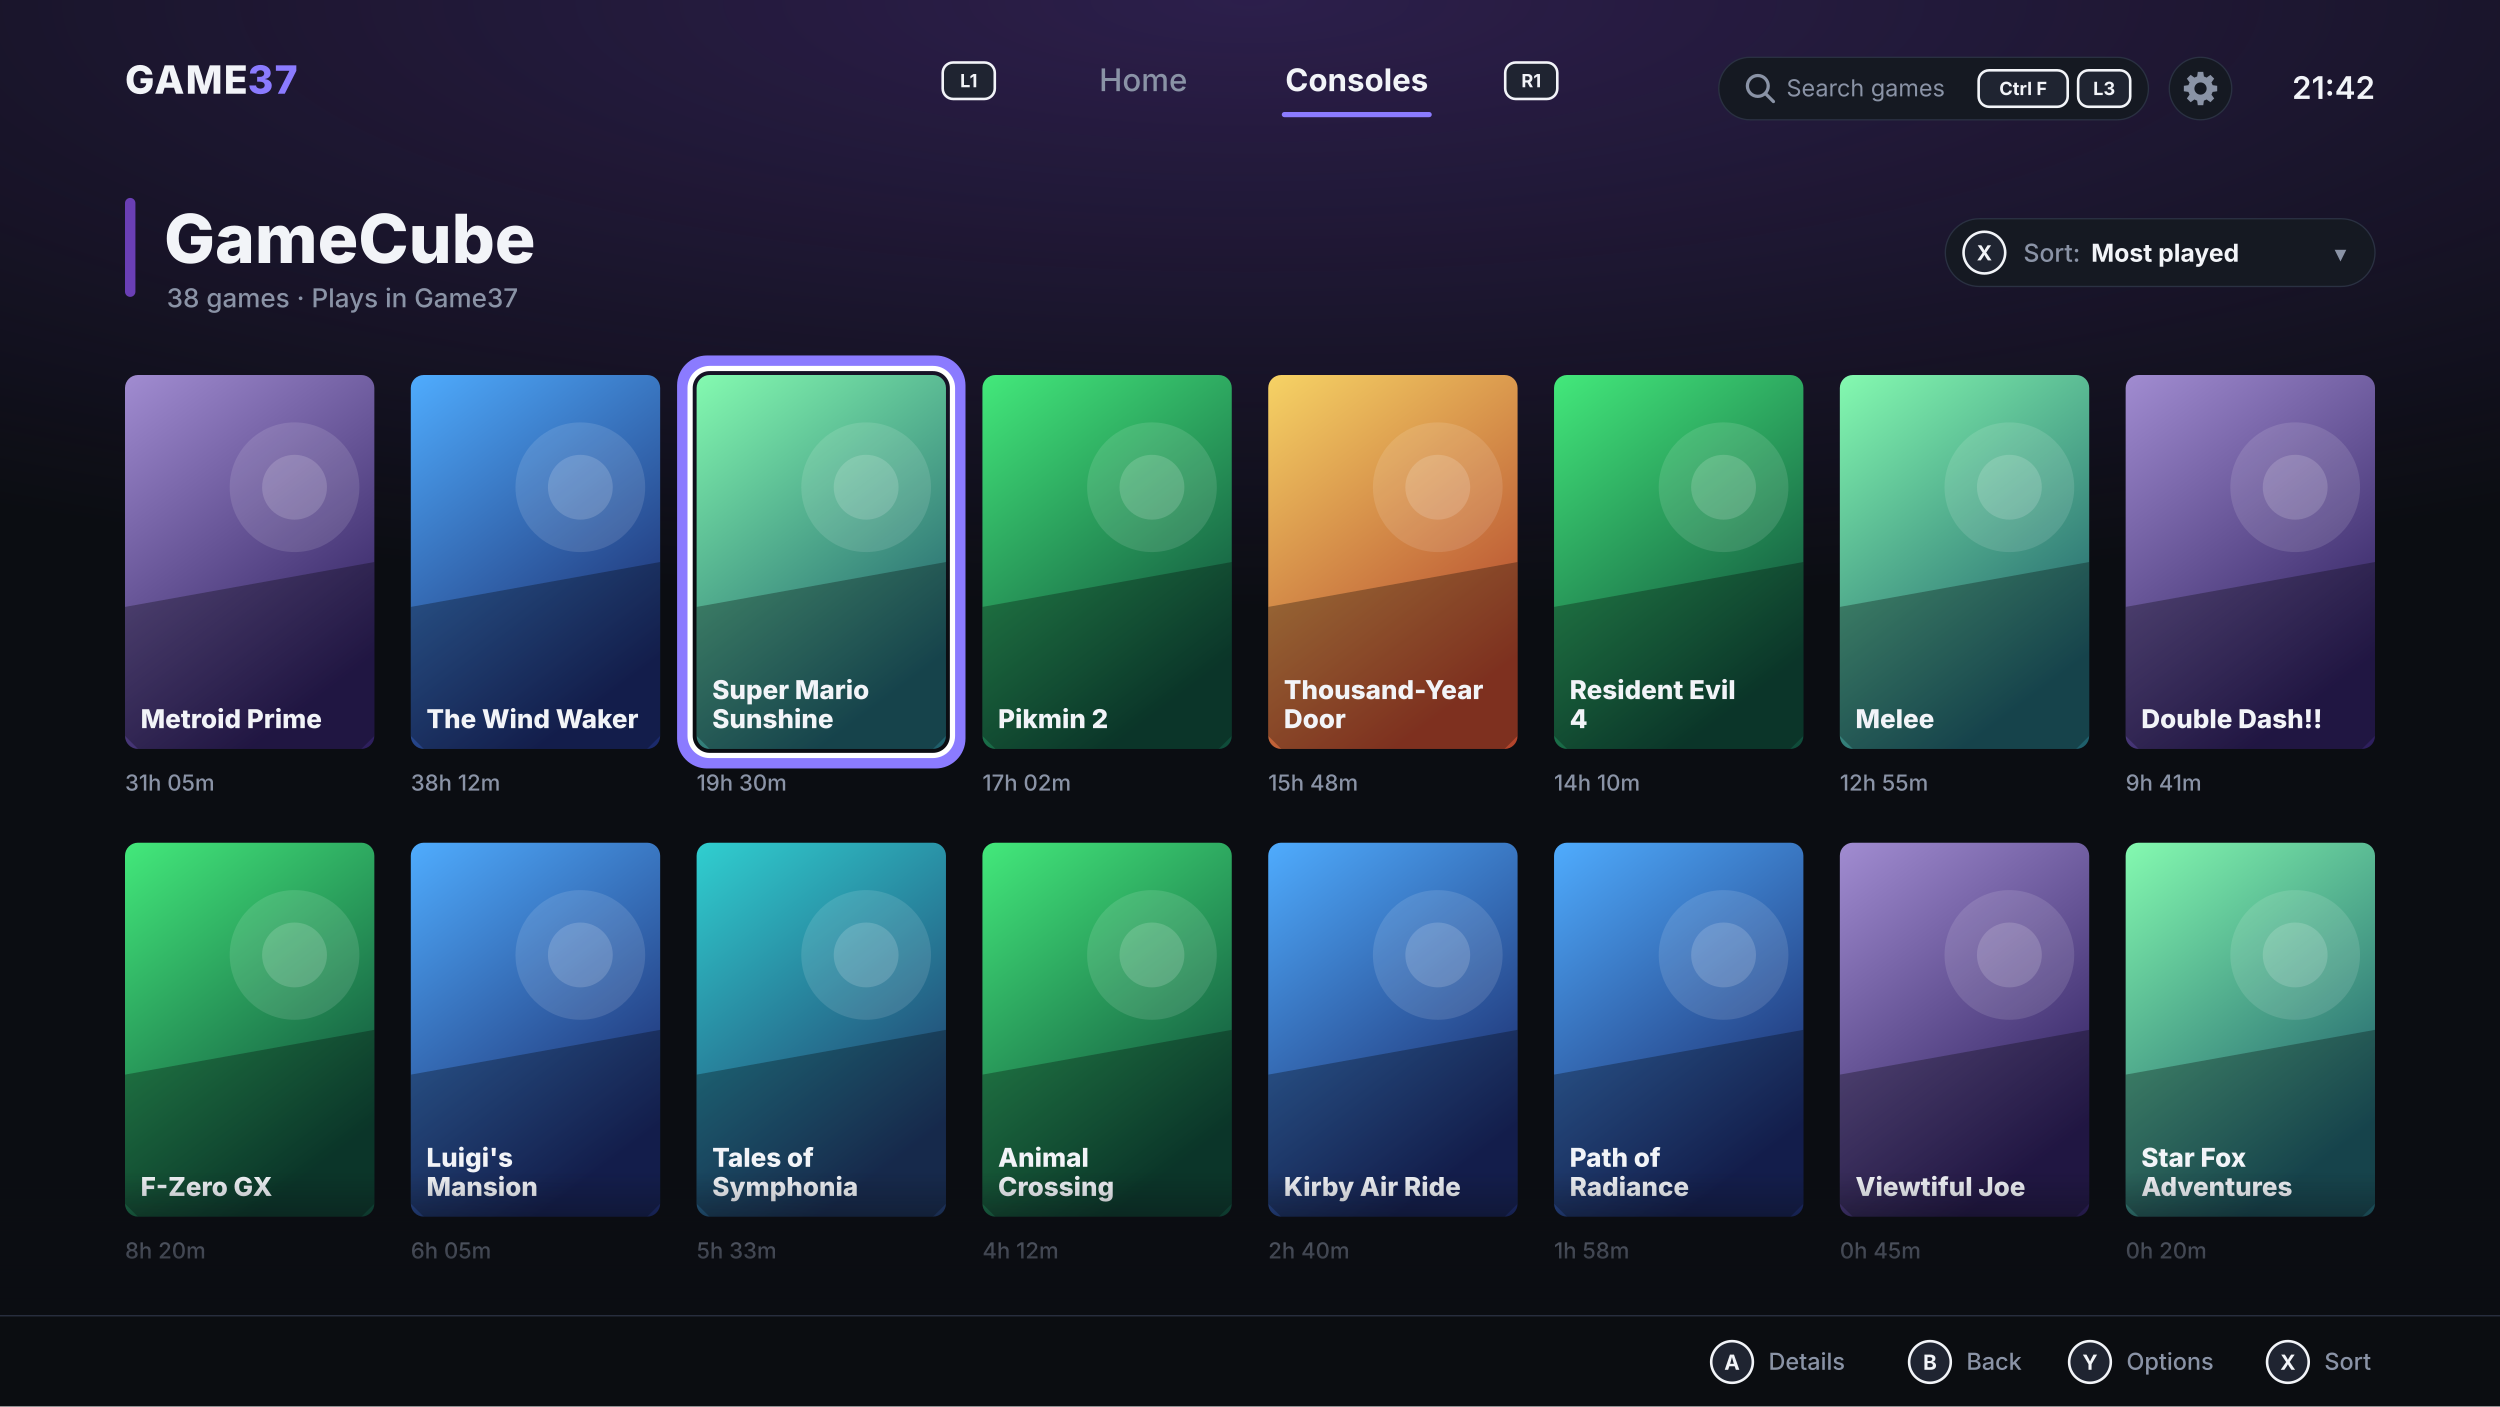
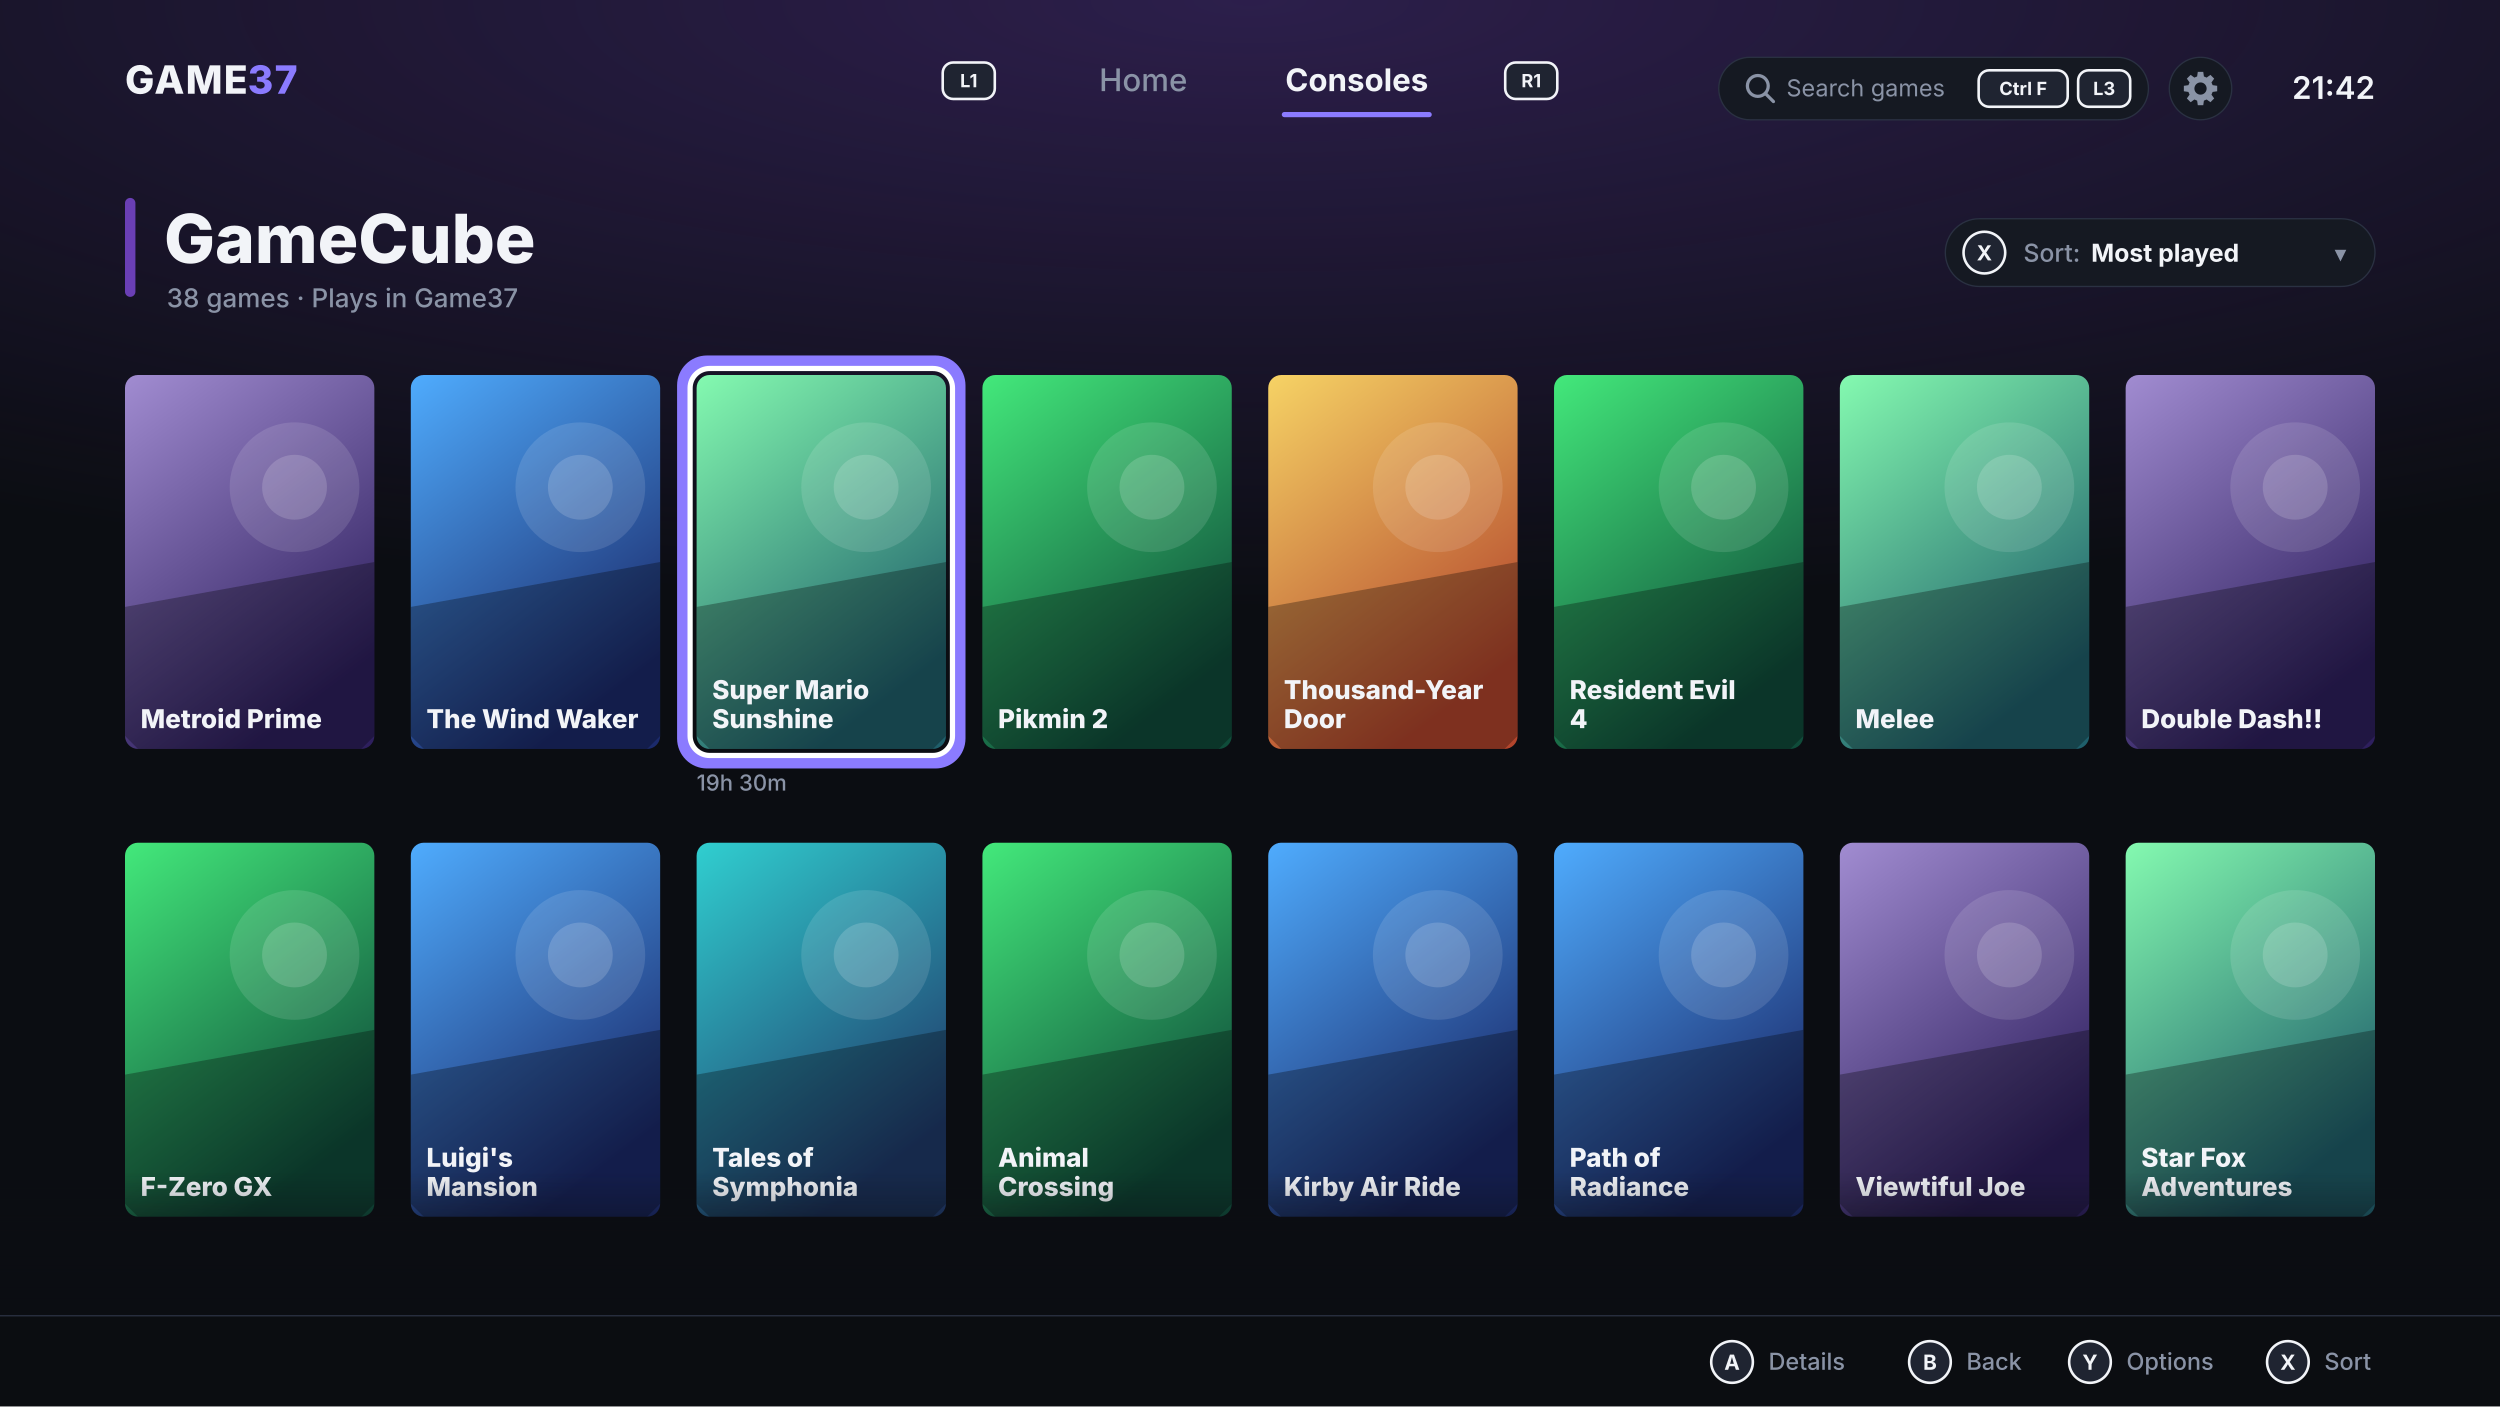
<svg xmlns="http://www.w3.org/2000/svg" width="1920" height="1080" viewBox="0 0 1920 1080">
  <defs>
    <radialGradient id="rg1" cx="0.5" cy="0" r="0.9">
      <stop offset="0" stop-color="#6A3FB5" stop-opacity="0.35" />
      <stop offset="1" stop-color="#6A3FB5" stop-opacity="0" />
    </radialGradient>
    <linearGradient id="lg2" x1="0" y1="0" x2="0.5" y2="1">
      <stop offset="0" stop-color="#A18CD1" stop-opacity="1" />
      <stop offset="1" stop-color="#2E1F5E" stop-opacity="1" />
    </linearGradient>
    <linearGradient id="lg3" x1="0" y1="0" x2="0.5" y2="1">
      <stop offset="0" stop-color="#4FACFE" stop-opacity="1" />
      <stop offset="1" stop-color="#1B2A6B" stop-opacity="1" />
    </linearGradient>
    <linearGradient id="lg4" x1="0" y1="0" x2="0.5" y2="1">
      <stop offset="0" stop-color="#84FAB0" stop-opacity="1" />
      <stop offset="1" stop-color="#1F5F6B" stop-opacity="1" />
    </linearGradient>
    <linearGradient id="lg5" x1="0" y1="0" x2="0.5" y2="1">
      <stop offset="0" stop-color="#43E97B" stop-opacity="1" />
      <stop offset="1" stop-color="#0F4C3A" stop-opacity="1" />
    </linearGradient>
    <linearGradient id="lg6" x1="0" y1="0" x2="0.5" y2="1">
      <stop offset="0" stop-color="#F6D365" stop-opacity="1" />
      <stop offset="1" stop-color="#B3452C" stop-opacity="1" />
    </linearGradient>
    <linearGradient id="lg7" x1="0" y1="0" x2="0.5" y2="1">
      <stop offset="0" stop-color="#43E97B" stop-opacity="1" />
      <stop offset="1" stop-color="#0F4C3A" stop-opacity="1" />
    </linearGradient>
    <linearGradient id="lg8" x1="0" y1="0" x2="0.5" y2="1">
      <stop offset="0" stop-color="#84FAB0" stop-opacity="1" />
      <stop offset="1" stop-color="#1F5F6B" stop-opacity="1" />
    </linearGradient>
    <linearGradient id="lg9" x1="0" y1="0" x2="0.5" y2="1">
      <stop offset="0" stop-color="#A18CD1" stop-opacity="1" />
      <stop offset="1" stop-color="#2E1F5E" stop-opacity="1" />
    </linearGradient>
    <linearGradient id="lg10" x1="0" y1="0" x2="0.5" y2="1">
      <stop offset="0" stop-color="#43E97B" stop-opacity="1" />
      <stop offset="1" stop-color="#0F4C3A" stop-opacity="1" />
    </linearGradient>
    <linearGradient id="lg11" x1="0" y1="0" x2="0.5" y2="1">
      <stop offset="0" stop-color="#4FACFE" stop-opacity="1" />
      <stop offset="1" stop-color="#1B2A6B" stop-opacity="1" />
    </linearGradient>
    <linearGradient id="lg12" x1="0" y1="0" x2="0.5" y2="1">
      <stop offset="0" stop-color="#30CFD0" stop-opacity="1" />
      <stop offset="1" stop-color="#203A6B" stop-opacity="1" />
    </linearGradient>
    <linearGradient id="lg13" x1="0" y1="0" x2="0.5" y2="1">
      <stop offset="0" stop-color="#43E97B" stop-opacity="1" />
      <stop offset="1" stop-color="#0F4C3A" stop-opacity="1" />
    </linearGradient>
    <linearGradient id="lg14" x1="0" y1="0" x2="0.5" y2="1">
      <stop offset="0" stop-color="#4FACFE" stop-opacity="1" />
      <stop offset="1" stop-color="#1B2A6B" stop-opacity="1" />
    </linearGradient>
    <linearGradient id="lg15" x1="0" y1="0" x2="0.5" y2="1">
      <stop offset="0" stop-color="#4FACFE" stop-opacity="1" />
      <stop offset="1" stop-color="#1B2A6B" stop-opacity="1" />
    </linearGradient>
    <linearGradient id="lg16" x1="0" y1="0" x2="0.5" y2="1">
      <stop offset="0" stop-color="#A18CD1" stop-opacity="1" />
      <stop offset="1" stop-color="#2E1F5E" stop-opacity="1" />
    </linearGradient>
    <linearGradient id="lg17" x1="0" y1="0" x2="0.5" y2="1">
      <stop offset="0" stop-color="#84FAB0" stop-opacity="1" />
      <stop offset="1" stop-color="#1F5F6B" stop-opacity="1" />
    </linearGradient>
    <linearGradient id="lg18" x1="0" y1="0" x2="0" y2="1">
      <stop offset="0" stop-color="#0B0D12" stop-opacity="0" />
      <stop offset="1" stop-color="#0B0D12" stop-opacity="1" />
    </linearGradient>
  </defs>
  <rect x="0.0" y="0.0" width="1920.0" height="1080.0" rx="0" fill="#0B0D12" fill-opacity="1" />
  <rect x="0.0" y="0.0" width="1920.0" height="520.0" rx="0" fill="url(#rg1)" fill-opacity="1" />
  <text x="96" y="72" font-family="Inter, 'Helvetica Neue', Arial, sans-serif" font-size="30" font-weight="800" fill="#F2F4F8" letter-spacing="1">GAME<tspan fill="#8B7BFF">37</tspan>
  </text>
  <rect x="724.0" y="48.0" width="40.0" height="28.0" rx="8" fill="#1F2431" fill-opacity="1" stroke="#F2F4F8" stroke-width="2" />
  <text x="744.0" y="67.0" font-family="Inter, 'Helvetica Neue', Arial, sans-serif" font-size="14" font-weight="700" fill="#F2F4F8" fill-opacity="1" text-anchor="middle" letter-spacing="0">L1</text>
  <rect x="1156.0" y="48.0" width="40.0" height="28.0" rx="8" fill="#1F2431" fill-opacity="1" stroke="#F2F4F8" stroke-width="2" />
  <text x="1176.0" y="67.0" font-family="Inter, 'Helvetica Neue', Arial, sans-serif" font-size="14" font-weight="700" fill="#F2F4F8" fill-opacity="1" text-anchor="middle" letter-spacing="0">R1</text>
  <text x="878.0" y="70.0" font-family="Inter, 'Helvetica Neue', Arial, sans-serif" font-size="24" font-weight="500" fill="#8A93A6" fill-opacity="1" text-anchor="middle" letter-spacing="0">Home</text>
  <text x="1042.0" y="70.0" font-family="Inter, 'Helvetica Neue', Arial, sans-serif" font-size="24" font-weight="700" fill="#F2F4F8" fill-opacity="1" text-anchor="middle" letter-spacing="0">Consoles</text>
  <rect x="984.4" y="86.0" width="115.2" height="4.0" rx="2" fill="#8B7BFF" fill-opacity="1" />
  <rect x="1320.0" y="44.0" width="330.0" height="48.0" rx="24" fill="#151922" fill-opacity="1" stroke="#2A3142" stroke-width="1" />
  <circle cx="1350.0" cy="66.0" r="8.0" fill="none" fill-opacity="1" stroke="#8A93A6" stroke-width="2.5" />
  <line x1="1356" y1="72" x2="1362" y2="78" stroke="#8A93A6" stroke-width="2.5" stroke-linecap="round" />
  <text x="1372.0" y="74.0" font-family="Inter, 'Helvetica Neue', Arial, sans-serif" font-size="18" font-weight="400" fill="#8A93A6" fill-opacity="1" text-anchor="start" letter-spacing="0">Search games</text>
  <rect x="1596.0" y="54.0" width="40.0" height="28.0" rx="8" fill="#1F2431" fill-opacity="1" stroke="#F2F4F8" stroke-width="2" />
  <text x="1616.0" y="73.0" font-family="Inter, 'Helvetica Neue', Arial, sans-serif" font-size="14" font-weight="700" fill="#F2F4F8" fill-opacity="1" text-anchor="middle" letter-spacing="0">L3</text>
  <rect x="1519.6" y="54.0" width="68.4" height="28.0" rx="8" fill="#1F2431" fill-opacity="1" stroke="#F2F4F8" stroke-width="2" />
  <text x="1553.8" y="73.0" font-family="Inter, 'Helvetica Neue', Arial, sans-serif" font-size="14" font-weight="700" fill="#F2F4F8" fill-opacity="1" text-anchor="middle" letter-spacing="0">Ctrl F</text>
  <circle cx="1690.0" cy="68.0" r="24.0" fill="#151922" fill-opacity="1" stroke="#2A3142" stroke-width="1" />
  <polygon points="1699.3,65.4 1702.8,65.9 1702.8,70.1 1699.3,70.6 1698.4,72.7 1700.5,75.6 1697.6,78.5 1694.7,76.4 1692.6,77.3 1692.1,80.8 1687.9,80.8 1687.4,77.3 1685.3,76.4 1682.4,78.5 1679.5,75.6 1681.6,72.7 1680.7,70.6 1677.2,70.1 1677.2,65.9 1680.7,65.4 1681.6,63.3 1679.5,60.4 1682.4,57.5 1685.3,59.6 1687.4,58.7 1687.9,55.2 1692.1,55.2 1692.6,58.7 1694.7,59.6 1697.6,57.5 1700.5,60.4 1698.4,63.3" fill="#8A93A6" />
  <circle cx="1690.0" cy="68.0" r="4.7" fill="#151922" fill-opacity="1" />
  <text x="1824.0" y="76.0" font-family="Inter, 'Helvetica Neue', Arial, sans-serif" font-size="24" font-weight="600" fill="#F2F4F8" fill-opacity="1" text-anchor="end" letter-spacing="0">21:42</text>
  <rect x="96.0" y="152.0" width="8.0" height="76.0" rx="4" fill="#6A3FB5" fill-opacity="1" />
  <text x="126.0" y="202.0" font-family="Inter, 'Helvetica Neue', Arial, sans-serif" font-size="52" font-weight="800" fill="#F2F4F8" fill-opacity="1" text-anchor="start" letter-spacing="0">GameCube</text>
  <text x="128.0" y="236.0" font-family="Inter, 'Helvetica Neue', Arial, sans-serif" font-size="20" font-weight="500" fill="#8A93A6" fill-opacity="1" text-anchor="start" letter-spacing="0">38 games  ·  Plays in Game37</text>
  <rect x="1494.0" y="168.0" width="330.0" height="52.0" rx="26" fill="#151922" fill-opacity="1" stroke="#2A3142" stroke-width="1" />
  <circle cx="1524.0" cy="194.0" r="16.0" fill="#1F2431" fill-opacity="1" stroke="#F2F4F8" stroke-width="2" />
  <text x="1524.0" y="200.0" font-family="Inter, 'Helvetica Neue', Arial, sans-serif" font-size="16" font-weight="700" fill="#F2F4F8" fill-opacity="1" text-anchor="middle" letter-spacing="0">X</text>
  <text x="1554.0" y="201.0" font-family="Inter, 'Helvetica Neue', Arial, sans-serif" font-size="19" font-weight="500" fill="#8A93A6" fill-opacity="1" text-anchor="start" letter-spacing="0">Sort:</text>
  <text x="1606.0" y="201.0" font-family="Inter, 'Helvetica Neue', Arial, sans-serif" font-size="19" font-weight="700" fill="#F2F4F8" fill-opacity="1" text-anchor="start" letter-spacing="0">Most played</text>
  <text x="1802.0" y="201.0" font-family="Inter, 'Helvetica Neue', Arial, sans-serif" font-size="18" font-weight="700" fill="#8A93A6" fill-opacity="1" text-anchor="end" letter-spacing="0">▾</text>
  <rect x="96.0" y="288.0" width="191.5" height="287.2" rx="10" fill="url(#lg2)" fill-opacity="1" />
  <circle cx="226.2" cy="374.2" r="49.8" fill="#FFFFFF" fill-opacity="0.12" />
  <circle cx="226.2" cy="374.2" r="24.9" fill="#FFFFFF" fill-opacity="0.16" />
  <polygon points="96.0,466.1 287.5,431.6 287.5,565.2 277.5,575.2 106.0,575.2 96.0,565.2" fill="#000000" fill-opacity=".3" />
  <text x="108.0" y="559.2" font-family="Inter, 'Helvetica Neue', Arial, sans-serif" font-size="20" font-weight="800" fill="#F2F4F8" fill-opacity="1" text-anchor="start" letter-spacing="0">Metroid Prime</text>
-   <text x="96.0" y="607.2" font-family="Inter, 'Helvetica Neue', Arial, sans-serif" font-size="17" font-weight="500" fill="#8A93A6" fill-opacity="1" text-anchor="start" letter-spacing="0">31h 05m</text>
  <rect x="315.5" y="288.0" width="191.5" height="287.2" rx="10" fill="url(#lg3)" fill-opacity="1" />
  <circle cx="445.7" cy="374.2" r="49.8" fill="#FFFFFF" fill-opacity="0.12" />
  <circle cx="445.7" cy="374.2" r="24.9" fill="#FFFFFF" fill-opacity="0.16" />
  <polygon points="315.5,466.1 507.0,431.6 507.0,565.2 497.0,575.2 325.5,575.2 315.5,565.2" fill="#000000" fill-opacity=".3" />
  <text x="327.5" y="559.2" font-family="Inter, 'Helvetica Neue', Arial, sans-serif" font-size="20" font-weight="800" fill="#F2F4F8" fill-opacity="1" text-anchor="start" letter-spacing="0">The Wind Waker</text>
-   <text x="315.5" y="607.2" font-family="Inter, 'Helvetica Neue', Arial, sans-serif" font-size="17" font-weight="500" fill="#8A93A6" fill-opacity="1" text-anchor="start" letter-spacing="0">38h 12m</text>
  <rect x="525.0" y="278.0" width="211.5" height="307.2" rx="18" fill="none" fill-opacity="0.4" stroke="#8B7BFF" stroke-width="10" />
  <rect x="530.0" y="283.0" width="201.5" height="297.2" rx="15" fill="none" fill-opacity="1" stroke="#FFFFFF" stroke-width="4" />
  <rect x="535.0" y="288.0" width="191.5" height="287.2" rx="10" fill="url(#lg4)" fill-opacity="1" />
  <circle cx="665.2" cy="374.2" r="49.8" fill="#FFFFFF" fill-opacity="0.12" />
  <circle cx="665.2" cy="374.2" r="24.9" fill="#FFFFFF" fill-opacity="0.16" />
  <polygon points="535.0,466.1 726.5,431.6 726.5,565.2 716.5,575.2 545.0,575.2 535.0,565.2" fill="#000000" fill-opacity=".3" />
  <text x="547.0" y="536.9" font-family="Inter, 'Helvetica Neue', Arial, sans-serif" font-size="20" font-weight="800" fill="#F2F4F8" fill-opacity="1" text-anchor="start" letter-spacing="0">Super Mario</text>
  <text x="547.0" y="559.2" font-family="Inter, 'Helvetica Neue', Arial, sans-serif" font-size="20" font-weight="800" fill="#F2F4F8" fill-opacity="1" text-anchor="start" letter-spacing="0">Sunshine</text>
  <text x="535.0" y="607.2" font-family="Inter, 'Helvetica Neue', Arial, sans-serif" font-size="17" font-weight="500" fill="#8A93A6" fill-opacity="1" text-anchor="start" letter-spacing="0">19h 30m</text>
  <rect x="754.5" y="288.0" width="191.5" height="287.2" rx="10" fill="url(#lg5)" fill-opacity="1" />
  <circle cx="884.7" cy="374.2" r="49.8" fill="#FFFFFF" fill-opacity="0.12" />
  <circle cx="884.7" cy="374.2" r="24.9" fill="#FFFFFF" fill-opacity="0.16" />
  <polygon points="754.5,466.1 946.0,431.6 946.0,565.2 936.0,575.2 764.5,575.2 754.5,565.2" fill="#000000" fill-opacity=".3" />
  <text x="766.5" y="559.2" font-family="Inter, 'Helvetica Neue', Arial, sans-serif" font-size="20" font-weight="800" fill="#F2F4F8" fill-opacity="1" text-anchor="start" letter-spacing="0">Pikmin 2</text>
-   <text x="754.5" y="607.2" font-family="Inter, 'Helvetica Neue', Arial, sans-serif" font-size="17" font-weight="500" fill="#8A93A6" fill-opacity="1" text-anchor="start" letter-spacing="0">17h 02m</text>
  <rect x="974.0" y="288.0" width="191.5" height="287.2" rx="10" fill="url(#lg6)" fill-opacity="1" />
  <circle cx="1104.2" cy="374.2" r="49.8" fill="#FFFFFF" fill-opacity="0.12" />
  <circle cx="1104.2" cy="374.2" r="24.9" fill="#FFFFFF" fill-opacity="0.16" />
  <polygon points="974.0,466.1 1165.5,431.6 1165.5,565.2 1155.5,575.2 984.0,575.2 974.0,565.2" fill="#000000" fill-opacity=".3" />
  <text x="986.0" y="536.9" font-family="Inter, 'Helvetica Neue', Arial, sans-serif" font-size="20" font-weight="800" fill="#F2F4F8" fill-opacity="1" text-anchor="start" letter-spacing="0">Thousand-Year</text>
  <text x="986.0" y="559.2" font-family="Inter, 'Helvetica Neue', Arial, sans-serif" font-size="20" font-weight="800" fill="#F2F4F8" fill-opacity="1" text-anchor="start" letter-spacing="0">Door</text>
-   <text x="974.0" y="607.2" font-family="Inter, 'Helvetica Neue', Arial, sans-serif" font-size="17" font-weight="500" fill="#8A93A6" fill-opacity="1" text-anchor="start" letter-spacing="0">15h 48m</text>
  <rect x="1193.5" y="288.0" width="191.5" height="287.2" rx="10" fill="url(#lg7)" fill-opacity="1" />
  <circle cx="1323.7" cy="374.2" r="49.8" fill="#FFFFFF" fill-opacity="0.12" />
  <circle cx="1323.7" cy="374.2" r="24.9" fill="#FFFFFF" fill-opacity="0.16" />
  <polygon points="1193.5,466.1 1385.0,431.6 1385.0,565.2 1375.0,575.2 1203.5,575.2 1193.5,565.2" fill="#000000" fill-opacity=".3" />
  <text x="1205.5" y="536.9" font-family="Inter, 'Helvetica Neue', Arial, sans-serif" font-size="20" font-weight="800" fill="#F2F4F8" fill-opacity="1" text-anchor="start" letter-spacing="0">Resident Evil</text>
  <text x="1205.5" y="559.2" font-family="Inter, 'Helvetica Neue', Arial, sans-serif" font-size="20" font-weight="800" fill="#F2F4F8" fill-opacity="1" text-anchor="start" letter-spacing="0">4</text>
-   <text x="1193.5" y="607.2" font-family="Inter, 'Helvetica Neue', Arial, sans-serif" font-size="17" font-weight="500" fill="#8A93A6" fill-opacity="1" text-anchor="start" letter-spacing="0">14h 10m</text>
  <rect x="1413.0" y="288.0" width="191.5" height="287.2" rx="10" fill="url(#lg8)" fill-opacity="1" />
  <circle cx="1543.2" cy="374.2" r="49.8" fill="#FFFFFF" fill-opacity="0.12" />
  <circle cx="1543.2" cy="374.2" r="24.9" fill="#FFFFFF" fill-opacity="0.16" />
  <polygon points="1413.0,466.1 1604.5,431.6 1604.5,565.2 1594.5,575.2 1423.0,575.2 1413.0,565.2" fill="#000000" fill-opacity=".3" />
  <text x="1425.0" y="559.2" font-family="Inter, 'Helvetica Neue', Arial, sans-serif" font-size="20" font-weight="800" fill="#F2F4F8" fill-opacity="1" text-anchor="start" letter-spacing="0">Melee</text>
-   <text x="1413.0" y="607.2" font-family="Inter, 'Helvetica Neue', Arial, sans-serif" font-size="17" font-weight="500" fill="#8A93A6" fill-opacity="1" text-anchor="start" letter-spacing="0">12h 55m</text>
  <rect x="1632.5" y="288.0" width="191.5" height="287.2" rx="10" fill="url(#lg9)" fill-opacity="1" />
  <circle cx="1762.7" cy="374.2" r="49.8" fill="#FFFFFF" fill-opacity="0.12" />
  <circle cx="1762.7" cy="374.2" r="24.9" fill="#FFFFFF" fill-opacity="0.16" />
  <polygon points="1632.5,466.1 1824.0,431.6 1824.0,565.2 1814.0,575.2 1642.5,575.2 1632.5,565.2" fill="#000000" fill-opacity=".3" />
  <text x="1644.5" y="559.2" font-family="Inter, 'Helvetica Neue', Arial, sans-serif" font-size="20" font-weight="800" fill="#F2F4F8" fill-opacity="1" text-anchor="start" letter-spacing="0">Double Dash!!</text>
-   <text x="1632.5" y="607.2" font-family="Inter, 'Helvetica Neue', Arial, sans-serif" font-size="17" font-weight="500" fill="#8A93A6" fill-opacity="1" text-anchor="start" letter-spacing="0">9h 41m</text>
  <rect x="96.0" y="647.2" width="191.5" height="287.2" rx="10" fill="url(#lg10)" fill-opacity="1" />
  <circle cx="226.2" cy="733.4" r="49.8" fill="#FFFFFF" fill-opacity="0.12" />
  <circle cx="226.2" cy="733.4" r="24.9" fill="#FFFFFF" fill-opacity="0.16" />
  <polygon points="96.0,825.3 287.5,790.9 287.5,924.5 277.5,934.5 106.0,934.5 96.0,924.5" fill="#000000" fill-opacity=".3" />
  <text x="108.0" y="918.5" font-family="Inter, 'Helvetica Neue', Arial, sans-serif" font-size="20" font-weight="800" fill="#F2F4F8" fill-opacity="1" text-anchor="start" letter-spacing="0">F-Zero GX</text>
-   <text x="96.0" y="966.5" font-family="Inter, 'Helvetica Neue', Arial, sans-serif" font-size="17" font-weight="500" fill="#8A93A6" fill-opacity="1" text-anchor="start" letter-spacing="0">8h 20m</text>
  <rect x="315.5" y="647.2" width="191.5" height="287.2" rx="10" fill="url(#lg11)" fill-opacity="1" />
  <circle cx="445.7" cy="733.4" r="49.8" fill="#FFFFFF" fill-opacity="0.12" />
  <circle cx="445.7" cy="733.4" r="24.9" fill="#FFFFFF" fill-opacity="0.16" />
  <polygon points="315.5,825.3 507.0,790.9 507.0,924.5 497.0,934.5 325.5,934.5 315.5,924.5" fill="#000000" fill-opacity=".3" />
  <text x="327.5" y="896.1" font-family="Inter, 'Helvetica Neue', Arial, sans-serif" font-size="20" font-weight="800" fill="#F2F4F8" fill-opacity="1" text-anchor="start" letter-spacing="0">Luigi's</text>
  <text x="327.5" y="918.5" font-family="Inter, 'Helvetica Neue', Arial, sans-serif" font-size="20" font-weight="800" fill="#F2F4F8" fill-opacity="1" text-anchor="start" letter-spacing="0">Mansion</text>
-   <text x="315.5" y="966.5" font-family="Inter, 'Helvetica Neue', Arial, sans-serif" font-size="17" font-weight="500" fill="#8A93A6" fill-opacity="1" text-anchor="start" letter-spacing="0">6h 05m</text>
  <rect x="535.0" y="647.2" width="191.5" height="287.2" rx="10" fill="url(#lg12)" fill-opacity="1" />
  <circle cx="665.2" cy="733.4" r="49.8" fill="#FFFFFF" fill-opacity="0.12" />
  <circle cx="665.2" cy="733.4" r="24.9" fill="#FFFFFF" fill-opacity="0.16" />
  <polygon points="535.0,825.3 726.5,790.9 726.5,924.5 716.5,934.5 545.0,934.5 535.0,924.5" fill="#000000" fill-opacity=".3" />
  <text x="547.0" y="896.1" font-family="Inter, 'Helvetica Neue', Arial, sans-serif" font-size="20" font-weight="800" fill="#F2F4F8" fill-opacity="1" text-anchor="start" letter-spacing="0">Tales of</text>
  <text x="547.0" y="918.5" font-family="Inter, 'Helvetica Neue', Arial, sans-serif" font-size="20" font-weight="800" fill="#F2F4F8" fill-opacity="1" text-anchor="start" letter-spacing="0">Symphonia</text>
-   <text x="535.0" y="966.5" font-family="Inter, 'Helvetica Neue', Arial, sans-serif" font-size="17" font-weight="500" fill="#8A93A6" fill-opacity="1" text-anchor="start" letter-spacing="0">5h 33m</text>
  <rect x="754.5" y="647.2" width="191.5" height="287.2" rx="10" fill="url(#lg13)" fill-opacity="1" />
  <circle cx="884.7" cy="733.4" r="49.8" fill="#FFFFFF" fill-opacity="0.12" />
  <circle cx="884.7" cy="733.4" r="24.9" fill="#FFFFFF" fill-opacity="0.16" />
  <polygon points="754.5,825.3 946.0,790.9 946.0,924.5 936.0,934.5 764.5,934.5 754.5,924.5" fill="#000000" fill-opacity=".3" />
  <text x="766.5" y="896.1" font-family="Inter, 'Helvetica Neue', Arial, sans-serif" font-size="20" font-weight="800" fill="#F2F4F8" fill-opacity="1" text-anchor="start" letter-spacing="0">Animal</text>
  <text x="766.5" y="918.5" font-family="Inter, 'Helvetica Neue', Arial, sans-serif" font-size="20" font-weight="800" fill="#F2F4F8" fill-opacity="1" text-anchor="start" letter-spacing="0">Crossing</text>
-   <text x="754.5" y="966.5" font-family="Inter, 'Helvetica Neue', Arial, sans-serif" font-size="17" font-weight="500" fill="#8A93A6" fill-opacity="1" text-anchor="start" letter-spacing="0">4h 12m</text>
  <rect x="974.0" y="647.2" width="191.5" height="287.2" rx="10" fill="url(#lg14)" fill-opacity="1" />
  <circle cx="1104.2" cy="733.4" r="49.8" fill="#FFFFFF" fill-opacity="0.12" />
  <circle cx="1104.2" cy="733.4" r="24.9" fill="#FFFFFF" fill-opacity="0.16" />
  <polygon points="974.0,825.3 1165.5,790.9 1165.5,924.5 1155.5,934.5 984.0,934.5 974.0,924.5" fill="#000000" fill-opacity=".3" />
  <text x="986.0" y="918.5" font-family="Inter, 'Helvetica Neue', Arial, sans-serif" font-size="20" font-weight="800" fill="#F2F4F8" fill-opacity="1" text-anchor="start" letter-spacing="0">Kirby Air Ride</text>
-   <text x="974.0" y="966.5" font-family="Inter, 'Helvetica Neue', Arial, sans-serif" font-size="17" font-weight="500" fill="#8A93A6" fill-opacity="1" text-anchor="start" letter-spacing="0">2h 40m</text>
  <rect x="1193.5" y="647.2" width="191.5" height="287.2" rx="10" fill="url(#lg15)" fill-opacity="1" />
  <circle cx="1323.7" cy="733.4" r="49.8" fill="#FFFFFF" fill-opacity="0.12" />
  <circle cx="1323.7" cy="733.4" r="24.9" fill="#FFFFFF" fill-opacity="0.16" />
  <polygon points="1193.5,825.3 1385.0,790.9 1385.0,924.5 1375.0,934.5 1203.5,934.5 1193.5,924.5" fill="#000000" fill-opacity=".3" />
  <text x="1205.5" y="896.1" font-family="Inter, 'Helvetica Neue', Arial, sans-serif" font-size="20" font-weight="800" fill="#F2F4F8" fill-opacity="1" text-anchor="start" letter-spacing="0">Path of</text>
  <text x="1205.5" y="918.5" font-family="Inter, 'Helvetica Neue', Arial, sans-serif" font-size="20" font-weight="800" fill="#F2F4F8" fill-opacity="1" text-anchor="start" letter-spacing="0">Radiance</text>
-   <text x="1193.5" y="966.5" font-family="Inter, 'Helvetica Neue', Arial, sans-serif" font-size="17" font-weight="500" fill="#8A93A6" fill-opacity="1" text-anchor="start" letter-spacing="0">1h 58m</text>
  <rect x="1413.0" y="647.2" width="191.5" height="287.2" rx="10" fill="url(#lg16)" fill-opacity="1" />
  <circle cx="1543.2" cy="733.4" r="49.8" fill="#FFFFFF" fill-opacity="0.12" />
  <circle cx="1543.2" cy="733.4" r="24.9" fill="#FFFFFF" fill-opacity="0.16" />
  <polygon points="1413.0,825.3 1604.5,790.9 1604.5,924.5 1594.5,934.5 1423.0,934.5 1413.0,924.5" fill="#000000" fill-opacity=".3" />
  <text x="1425.0" y="918.5" font-family="Inter, 'Helvetica Neue', Arial, sans-serif" font-size="20" font-weight="800" fill="#F2F4F8" fill-opacity="1" text-anchor="start" letter-spacing="0">Viewtiful Joe</text>
-   <text x="1413.0" y="966.5" font-family="Inter, 'Helvetica Neue', Arial, sans-serif" font-size="17" font-weight="500" fill="#8A93A6" fill-opacity="1" text-anchor="start" letter-spacing="0">0h 45m</text>
  <rect x="1632.5" y="647.2" width="191.5" height="287.2" rx="10" fill="url(#lg17)" fill-opacity="1" />
  <circle cx="1762.7" cy="733.4" r="49.8" fill="#FFFFFF" fill-opacity="0.12" />
  <circle cx="1762.7" cy="733.4" r="24.9" fill="#FFFFFF" fill-opacity="0.16" />
  <polygon points="1632.5,825.3 1824.0,790.9 1824.0,924.5 1814.0,934.5 1642.5,934.5 1632.5,924.5" fill="#000000" fill-opacity=".3" />
  <text x="1644.5" y="896.1" font-family="Inter, 'Helvetica Neue', Arial, sans-serif" font-size="20" font-weight="800" fill="#F2F4F8" fill-opacity="1" text-anchor="start" letter-spacing="0">Star Fox</text>
  <text x="1644.5" y="918.5" font-family="Inter, 'Helvetica Neue', Arial, sans-serif" font-size="20" font-weight="800" fill="#F2F4F8" fill-opacity="1" text-anchor="start" letter-spacing="0">Adventures</text>
-   <text x="1632.5" y="966.5" font-family="Inter, 'Helvetica Neue', Arial, sans-serif" font-size="17" font-weight="500" fill="#8A93A6" fill-opacity="1" text-anchor="start" letter-spacing="0">0h 20m</text>
  <rect x="0.0" y="900.0" width="1920.0" height="110.0" rx="0" fill="url(#lg18)" fill-opacity="1" />
  <rect x="0.0" y="1010.0" width="1920.0" height="70.0" rx="0" fill="#0B0D12" fill-opacity="0.92" />
  <rect x="0.0" y="1010.0" width="1920.0" height="1.0" rx="0" fill="#2A3142" fill-opacity="1" />
  <text x="1785.1" y="1052.0" font-family="Inter, 'Helvetica Neue', Arial, sans-serif" font-size="18" font-weight="500" fill="#8A93A6" fill-opacity="1" text-anchor="start" letter-spacing="0">Sort</text>
  <circle cx="1757.1" cy="1046.0" r="16.0" fill="#1F2431" fill-opacity="1" stroke="#F2F4F8" stroke-width="2" />
  <text x="1757.1" y="1052.0" font-family="Inter, 'Helvetica Neue', Arial, sans-serif" font-size="16" font-weight="700" fill="#F2F4F8" fill-opacity="1" text-anchor="middle" letter-spacing="0">X</text>
  <text x="1633.1" y="1052.0" font-family="Inter, 'Helvetica Neue', Arial, sans-serif" font-size="18" font-weight="500" fill="#8A93A6" fill-opacity="1" text-anchor="start" letter-spacing="0">Options</text>
  <circle cx="1605.1" cy="1046.0" r="16.0" fill="#1F2431" fill-opacity="1" stroke="#F2F4F8" stroke-width="2" />
  <text x="1605.1" y="1052.0" font-family="Inter, 'Helvetica Neue', Arial, sans-serif" font-size="16" font-weight="700" fill="#F2F4F8" fill-opacity="1" text-anchor="middle" letter-spacing="0">Y</text>
  <text x="1510.2" y="1052.0" font-family="Inter, 'Helvetica Neue', Arial, sans-serif" font-size="18" font-weight="500" fill="#8A93A6" fill-opacity="1" text-anchor="start" letter-spacing="0">Back</text>
  <circle cx="1482.2" cy="1046.0" r="16.0" fill="#1F2431" fill-opacity="1" stroke="#F2F4F8" stroke-width="2" />
  <text x="1482.2" y="1052.0" font-family="Inter, 'Helvetica Neue', Arial, sans-serif" font-size="16" font-weight="700" fill="#F2F4F8" fill-opacity="1" text-anchor="middle" letter-spacing="0">B</text>
  <text x="1358.2" y="1052.0" font-family="Inter, 'Helvetica Neue', Arial, sans-serif" font-size="18" font-weight="500" fill="#8A93A6" fill-opacity="1" text-anchor="start" letter-spacing="0">Details</text>
  <circle cx="1330.2" cy="1046.0" r="16.0" fill="#1F2431" fill-opacity="1" stroke="#F2F4F8" stroke-width="2" />
  <text x="1330.2" y="1052.0" font-family="Inter, 'Helvetica Neue', Arial, sans-serif" font-size="16" font-weight="700" fill="#F2F4F8" fill-opacity="1" text-anchor="middle" letter-spacing="0">A</text>
</svg>
